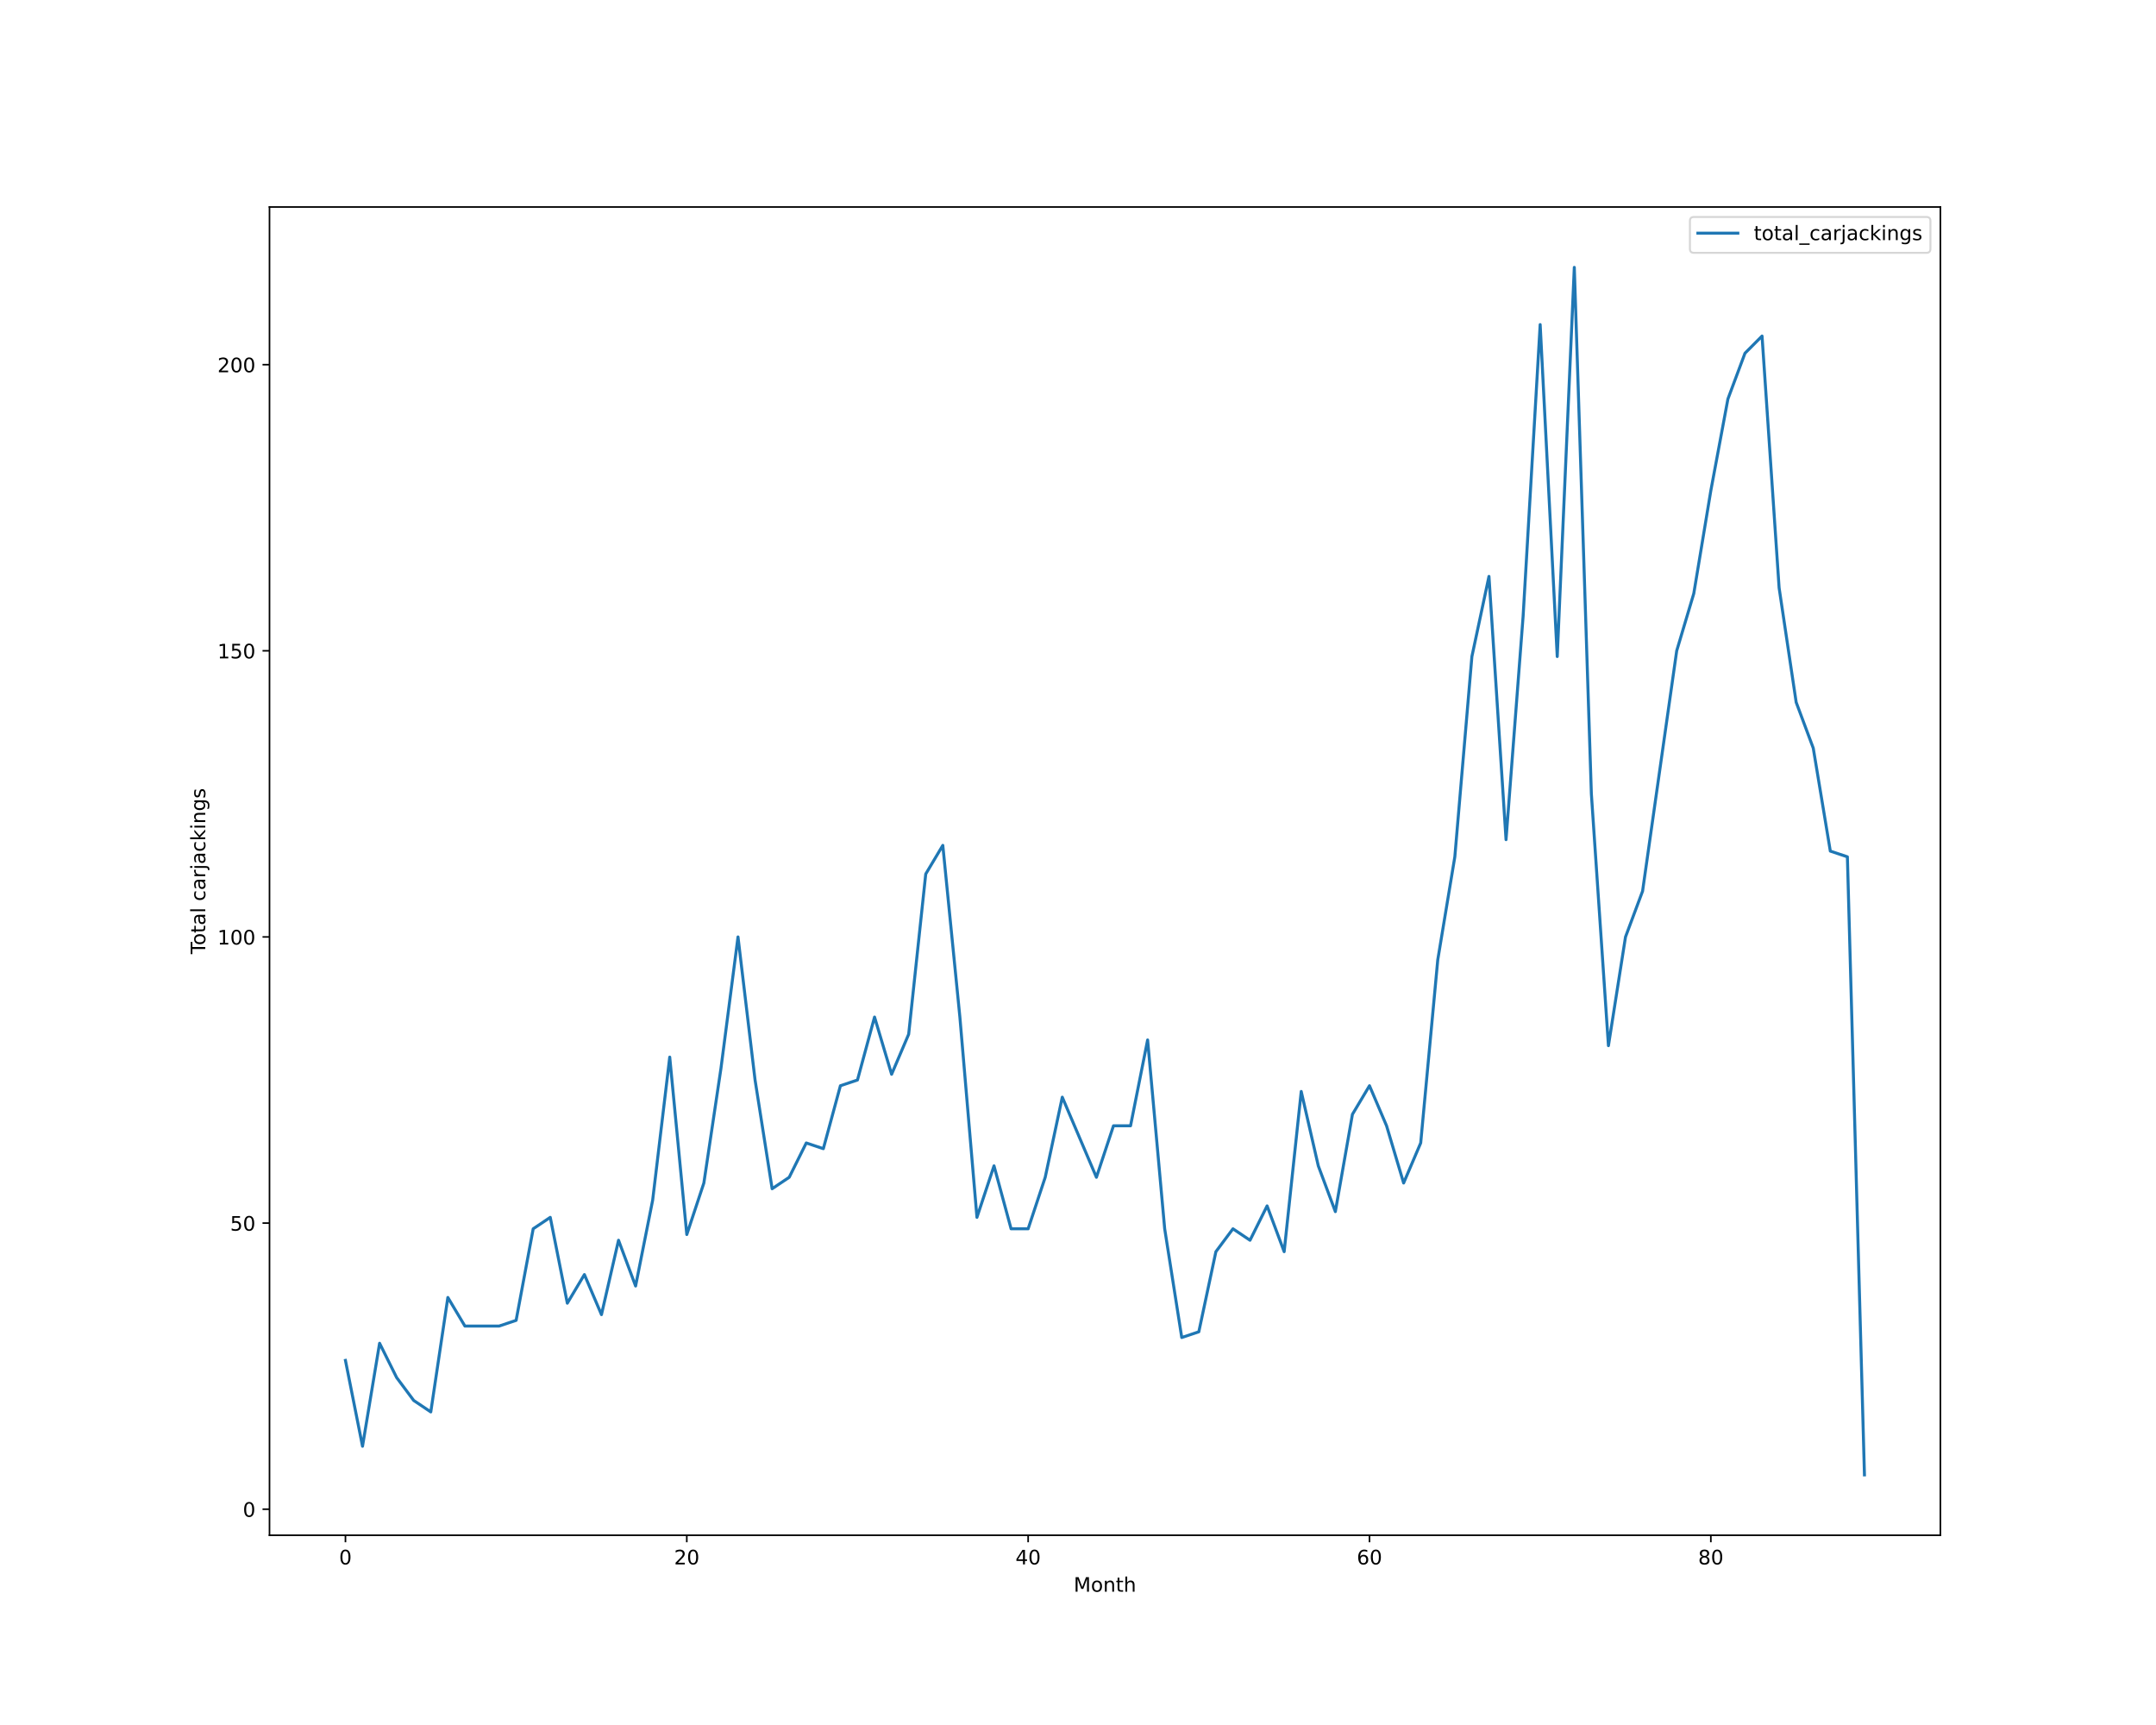
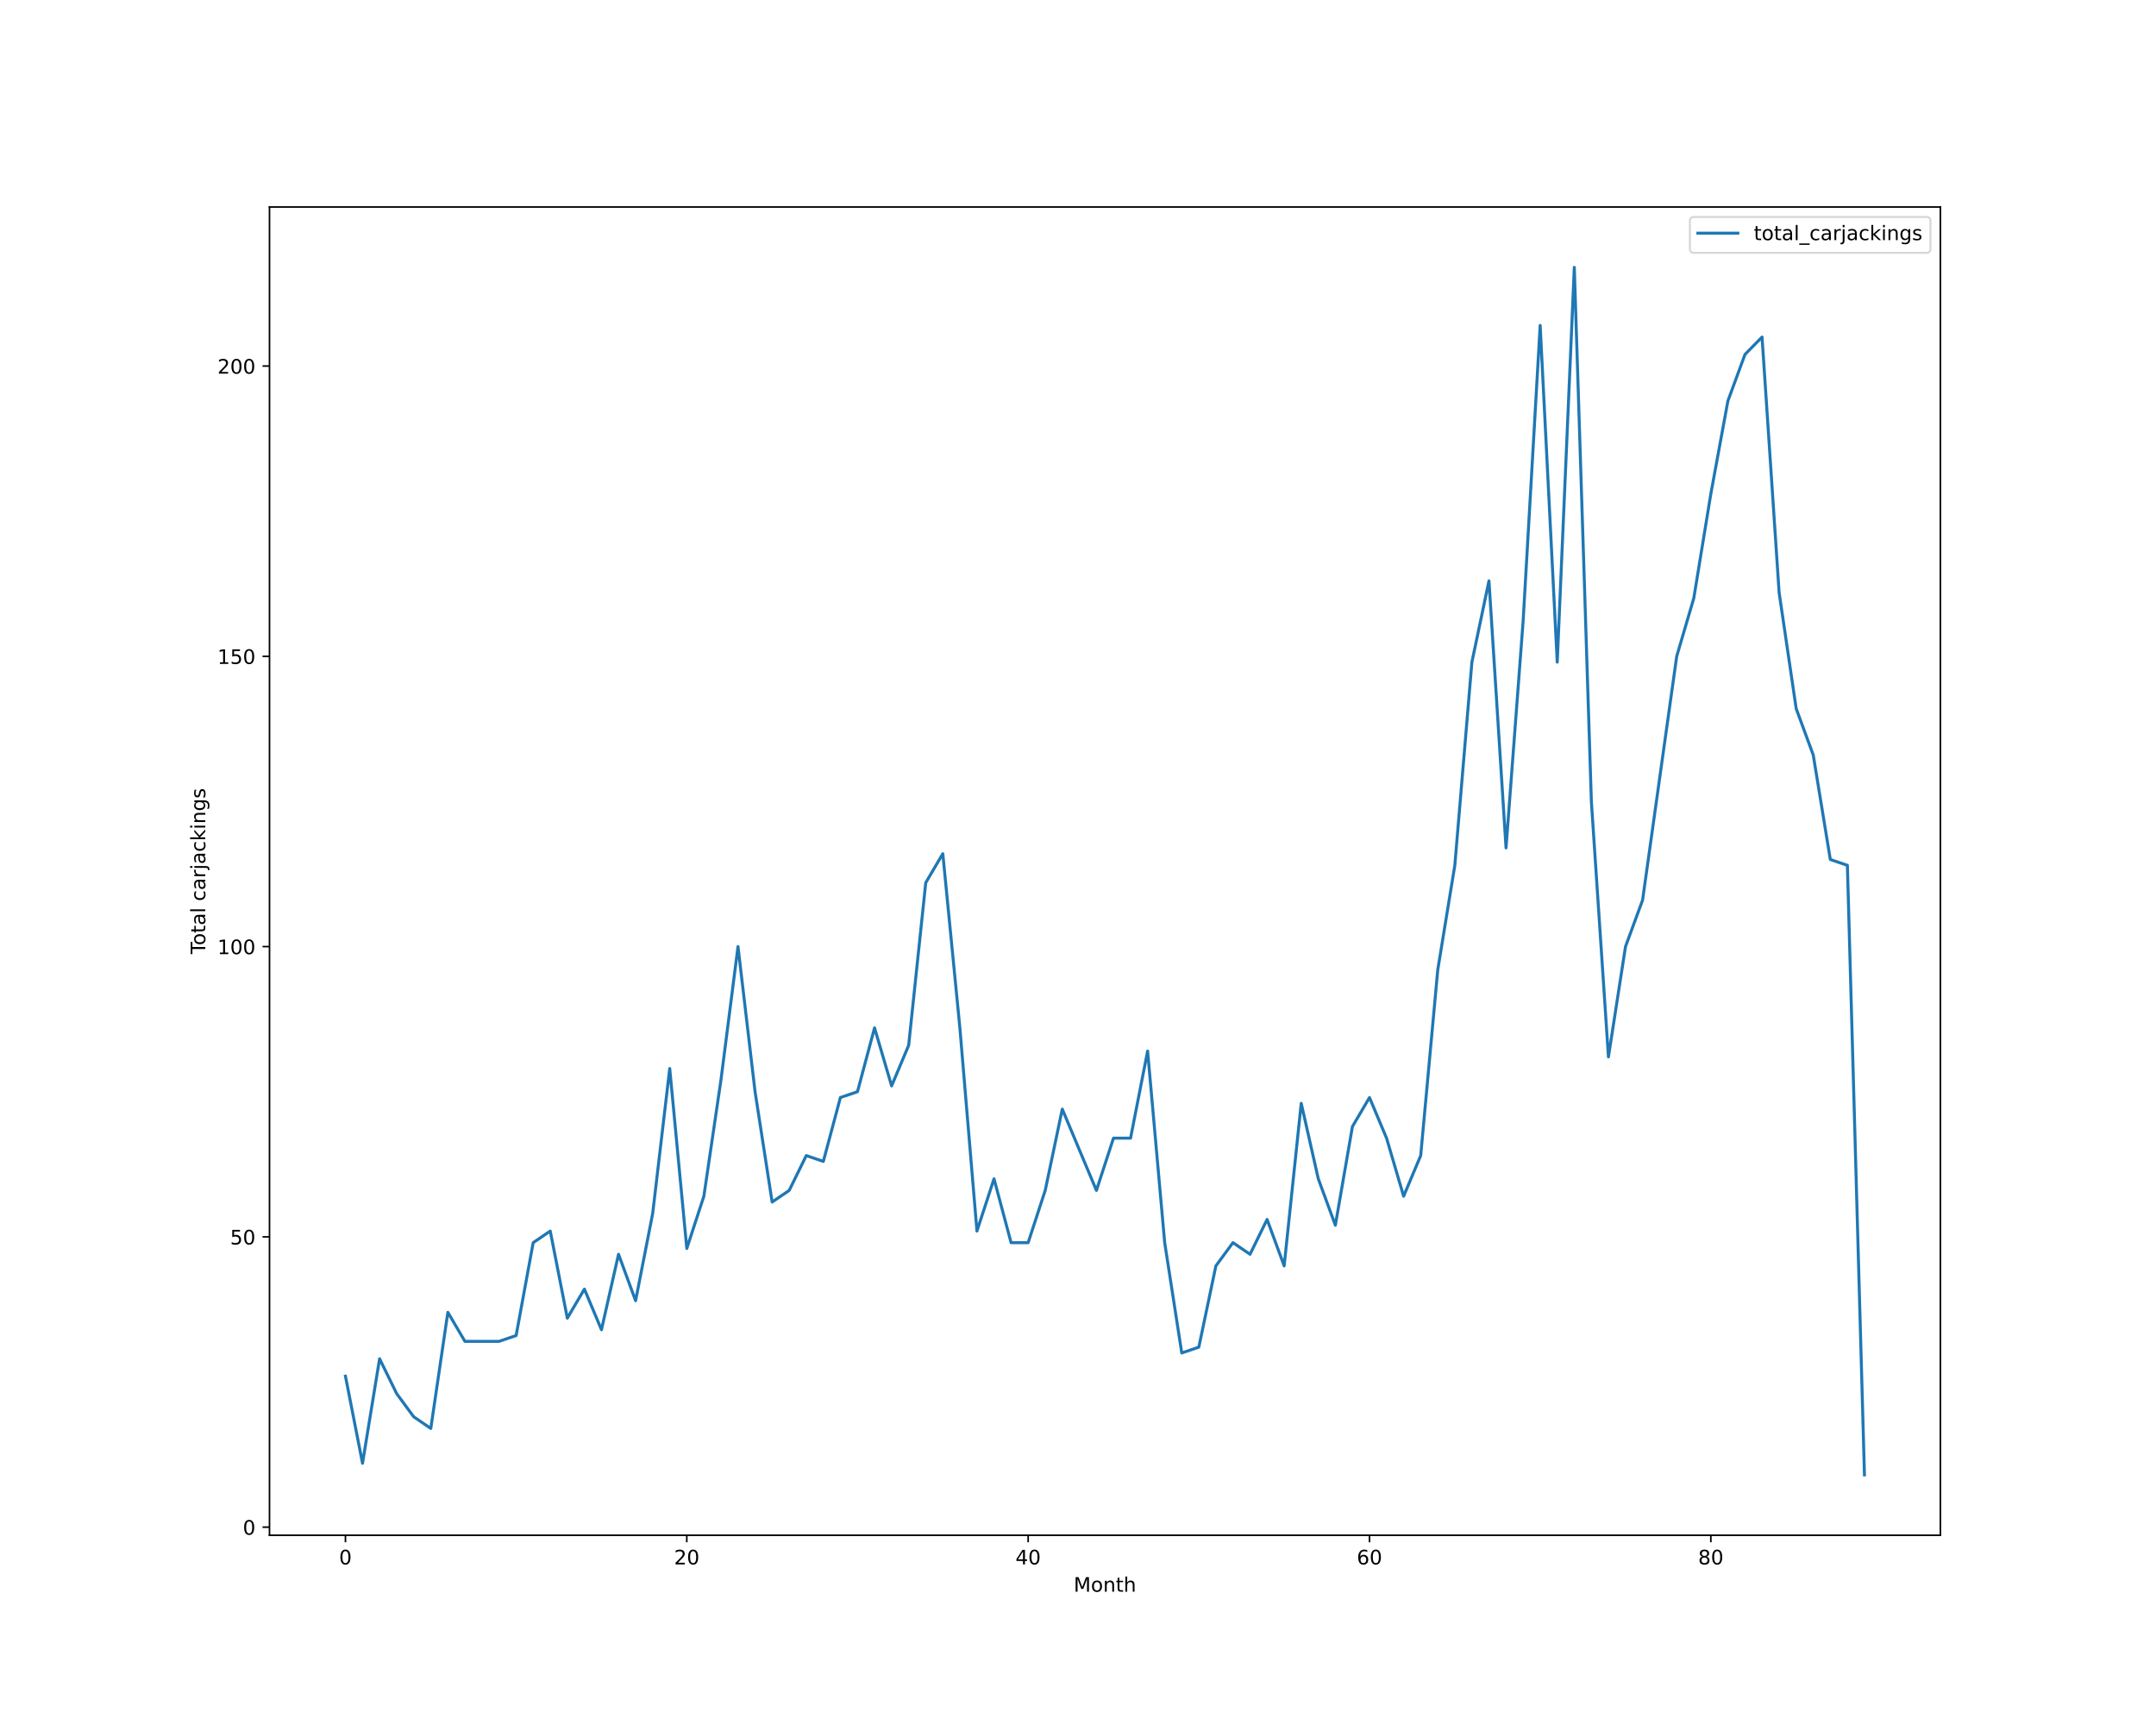
<svg xmlns="http://www.w3.org/2000/svg" xmlns:xlink="http://www.w3.org/1999/xlink" height="864pt" version="1.1" viewBox="0 0 1080 864" width="1080pt">
  <defs>
    <style type="text/css">*{stroke-linecap:butt;stroke-linejoin:round;}</style>
  </defs>
  <g id="figure_1">
    <g id="patch_1">
      <path d="M 0 864  L 1080 864  L 1080 0  L 0 0  z " style="fill:#ffffff;" />
    </g>
    <g id="axes_1">
      <g id="patch_2">
        <path d="M 135 768.96  L 972 768.96  L 972 103.68  L 135 103.68  z " style="fill:#ffffff;" />
      </g>
      <g id="matplotlib.axis_1">
        <g id="xtick_1">
          <g id="line2d_1">
            <defs>
-               <path d="M 0 0  L 0 3.5  " id="m0a58603919" style="stroke:#000000;stroke-width:0.8;" />
-             </defs>
-             <g>
-               <use style="stroke:#000000;stroke-width:0.8;" x="173.045" xlink:href="#m0a58603919" y="768.96" />
+               <path d="M 0 0  L 0 3.5  " id="mb15e8a5824" style="stroke:#000000;stroke-width:0.8;" />
+             </defs>
+             <g>
+               <use style="stroke:#000000;stroke-width:0.8;" x="173.045" xlink:href="#mb15e8a5824" y="768.96" />
            </g>
          </g>
          <g id="text_1">
            <g transform="translate(169.8642 783.5584)scale(0.1 -0.1)">
              <defs>
                <path d="M 2034 4250  Q 1547 4250 1301 3770  Q 1056 3291 1056 2328  Q 1056 1369 1301 889  Q 1547 409 2034 409  Q 2525 409 2770 889  Q 3016 1369 3016 2328  Q 3016 3291 2770 3770  Q 2525 4250 2034 4250  z M 2034 4750  Q 2819 4750 3233 4129  Q 3647 3509 3647 2328  Q 3647 1150 3233 529  Q 2819 -91 2034 -91  Q 1250 -91 836 529  Q 422 1150 422 2328  Q 422 3509 836 4129  Q 1250 4750 2034 4750  z " id="DejaVuSans-30" transform="scale(0.015625)" />
              </defs>
              <use xlink:href="#DejaVuSans-30" />
            </g>
          </g>
        </g>
        <g id="xtick_2">
          <g id="line2d_2">
            <g>
-               <use style="stroke:#000000;stroke-width:0.8;" x="344.036" xlink:href="#m0a58603919" y="768.96" />
+               <use style="stroke:#000000;stroke-width:0.8;" x="344.036" xlink:href="#mb15e8a5824" y="768.96" />
            </g>
          </g>
          <g id="text_2">
            <g transform="translate(337.6738 783.5584)scale(0.1 -0.1)">
              <defs>
                <path d="M 1228 531  L 3431 531  L 3431 0  L 469 0  L 469 531  Q 828 903 1448 1529  Q 2069 2156 2228 2338  Q 2531 2678 2651 2914  Q 2772 3150 2772 3378  Q 2772 3750 2511 3984  Q 2250 4219 1831 4219  Q 1534 4219 1204 4116  Q 875 4013 500 3803  L 500 4441  Q 881 4594 1212 4672  Q 1544 4750 1819 4750  Q 2544 4750 2975 4387  Q 3406 4025 3406 3419  Q 3406 3131 3298 2873  Q 3191 2616 2906 2266  Q 2828 2175 2409 1742  Q 1991 1309 1228 531  z " id="DejaVuSans-32" transform="scale(0.015625)" />
              </defs>
              <use xlink:href="#DejaVuSans-32" />
              <use x="63.623" xlink:href="#DejaVuSans-30" />
            </g>
          </g>
        </g>
        <g id="xtick_3">
          <g id="line2d_3">
            <g>
-               <use style="stroke:#000000;stroke-width:0.8;" x="515.027" xlink:href="#m0a58603919" y="768.96" />
+               <use style="stroke:#000000;stroke-width:0.8;" x="515.027" xlink:href="#mb15e8a5824" y="768.96" />
            </g>
          </g>
          <g id="text_3">
            <g transform="translate(508.6646 783.5584)scale(0.1 -0.1)">
              <defs>
                <path d="M 2419 4116  L 825 1625  L 2419 1625  L 2419 4116  z M 2253 4666  L 3047 4666  L 3047 1625  L 3713 1625  L 3713 1100  L 3047 1100  L 3047 0  L 2419 0  L 2419 1100  L 313 1100  L 313 1709  L 2253 4666  z " id="DejaVuSans-34" transform="scale(0.015625)" />
              </defs>
              <use xlink:href="#DejaVuSans-34" />
              <use x="63.623" xlink:href="#DejaVuSans-30" />
            </g>
          </g>
        </g>
        <g id="xtick_4">
          <g id="line2d_4">
            <g>
-               <use style="stroke:#000000;stroke-width:0.8;" x="686.018" xlink:href="#m0a58603919" y="768.96" />
+               <use style="stroke:#000000;stroke-width:0.8;" x="686.018" xlink:href="#mb15e8a5824" y="768.96" />
            </g>
          </g>
          <g id="text_4">
            <g transform="translate(679.6554 783.5584)scale(0.1 -0.1)">
              <defs>
                <path d="M 2113 2584  Q 1688 2584 1439 2293  Q 1191 2003 1191 1497  Q 1191 994 1439 701  Q 1688 409 2113 409  Q 2538 409 2786 701  Q 3034 994 3034 1497  Q 3034 2003 2786 2293  Q 2538 2584 2113 2584  z M 3366 4563  L 3366 3988  Q 3128 4100 2886 4159  Q 2644 4219 2406 4219  Q 1781 4219 1451 3797  Q 1122 3375 1075 2522  Q 1259 2794 1537 2939  Q 1816 3084 2150 3084  Q 2853 3084 3261 2657  Q 3669 2231 3669 1497  Q 3669 778 3244 343  Q 2819 -91 2113 -91  Q 1303 -91 875 529  Q 447 1150 447 2328  Q 447 3434 972 4092  Q 1497 4750 2381 4750  Q 2619 4750 2861 4703  Q 3103 4656 3366 4563  z " id="DejaVuSans-36" transform="scale(0.015625)" />
              </defs>
              <use xlink:href="#DejaVuSans-36" />
              <use x="63.623" xlink:href="#DejaVuSans-30" />
            </g>
          </g>
        </g>
        <g id="xtick_5">
          <g id="line2d_5">
            <g>
-               <use style="stroke:#000000;stroke-width:0.8;" x="857.009" xlink:href="#m0a58603919" y="768.96" />
+               <use style="stroke:#000000;stroke-width:0.8;" x="857.009" xlink:href="#mb15e8a5824" y="768.96" />
            </g>
          </g>
          <g id="text_5">
            <g transform="translate(850.6462 783.5584)scale(0.1 -0.1)">
              <defs>
                <path d="M 2034 2216  Q 1584 2216 1326 1975  Q 1069 1734 1069 1313  Q 1069 891 1326 650  Q 1584 409 2034 409  Q 2484 409 2743 651  Q 3003 894 3003 1313  Q 3003 1734 2745 1975  Q 2488 2216 2034 2216  z M 1403 2484  Q 997 2584 770 2862  Q 544 3141 544 3541  Q 544 4100 942 4425  Q 1341 4750 2034 4750  Q 2731 4750 3128 4425  Q 3525 4100 3525 3541  Q 3525 3141 3298 2862  Q 3072 2584 2669 2484  Q 3125 2378 3379 2068  Q 3634 1759 3634 1313  Q 3634 634 3220 271  Q 2806 -91 2034 -91  Q 1263 -91 848 271  Q 434 634 434 1313  Q 434 1759 690 2068  Q 947 2378 1403 2484  z M 1172 3481  Q 1172 3119 1398 2916  Q 1625 2713 2034 2713  Q 2441 2713 2670 2916  Q 2900 3119 2900 3481  Q 2900 3844 2670 4047  Q 2441 4250 2034 4250  Q 1625 4250 1398 4047  Q 1172 3844 1172 3481  z " id="DejaVuSans-38" transform="scale(0.015625)" />
              </defs>
              <use xlink:href="#DejaVuSans-38" />
              <use x="63.623" xlink:href="#DejaVuSans-30" />
            </g>
          </g>
        </g>
        <g id="text_6">
          <g transform="translate(537.8289 797.2366)scale(0.1 -0.1)">
            <defs>
              <path d="M 628 4666  L 1569 4666  L 2759 1491  L 3956 4666  L 4897 4666  L 4897 0  L 4281 0  L 4281 4097  L 3078 897  L 2444 897  L 1241 4097  L 1241 0  L 628 0  L 628 4666  z " id="DejaVuSans-4d" transform="scale(0.015625)" />
              <path d="M 1959 3097  Q 1497 3097 1228 2736  Q 959 2375 959 1747  Q 959 1119 1226 758  Q 1494 397 1959 397  Q 2419 397 2687 759  Q 2956 1122 2956 1747  Q 2956 2369 2687 2733  Q 2419 3097 1959 3097  z M 1959 3584  Q 2709 3584 3137 3096  Q 3566 2609 3566 1747  Q 3566 888 3137 398  Q 2709 -91 1959 -91  Q 1206 -91 779 398  Q 353 888 353 1747  Q 353 2609 779 3096  Q 1206 3584 1959 3584  z " id="DejaVuSans-6f" transform="scale(0.015625)" />
              <path d="M 3513 2113  L 3513 0  L 2938 0  L 2938 2094  Q 2938 2591 2744 2837  Q 2550 3084 2163 3084  Q 1697 3084 1428 2787  Q 1159 2491 1159 1978  L 1159 0  L 581 0  L 581 3500  L 1159 3500  L 1159 2956  Q 1366 3272 1645 3428  Q 1925 3584 2291 3584  Q 2894 3584 3203 3211  Q 3513 2838 3513 2113  z " id="DejaVuSans-6e" transform="scale(0.015625)" />
              <path d="M 1172 4494  L 1172 3500  L 2356 3500  L 2356 3053  L 1172 3053  L 1172 1153  Q 1172 725 1289 603  Q 1406 481 1766 481  L 2356 481  L 2356 0  L 1766 0  Q 1100 0 847 248  Q 594 497 594 1153  L 594 3053  L 172 3053  L 172 3500  L 594 3500  L 594 4494  L 1172 4494  z " id="DejaVuSans-74" transform="scale(0.015625)" />
              <path d="M 3513 2113  L 3513 0  L 2938 0  L 2938 2094  Q 2938 2591 2744 2837  Q 2550 3084 2163 3084  Q 1697 3084 1428 2787  Q 1159 2491 1159 1978  L 1159 0  L 581 0  L 581 4863  L 1159 4863  L 1159 2956  Q 1366 3272 1645 3428  Q 1925 3584 2291 3584  Q 2894 3584 3203 3211  Q 3513 2838 3513 2113  z " id="DejaVuSans-68" transform="scale(0.015625)" />
            </defs>
            <use xlink:href="#DejaVuSans-4d" />
            <use x="86.279" xlink:href="#DejaVuSans-6f" />
            <use x="147.461" xlink:href="#DejaVuSans-6e" />
            <use x="210.84" xlink:href="#DejaVuSans-74" />
            <use x="250.049" xlink:href="#DejaVuSans-68" />
          </g>
        </g>
      </g>
      <g id="matplotlib.axis_2">
        <g id="ytick_1">
          <g id="line2d_6">
            <defs>
-               <path d="M 0 0  L -3.5 0  " id="m5ccdfdf9b0" style="stroke:#000000;stroke-width:0.8;" />
-             </defs>
-             <g>
-               <use style="stroke:#000000;stroke-width:0.8;" x="135" xlink:href="#m5ccdfdf9b0" y="755.918" />
+               <path d="M 0 0  L -3.5 0  " id="m22211e3b90" style="stroke:#000000;stroke-width:0.8;" />
+             </defs>
+             <g>
+               <use style="stroke:#000000;stroke-width:0.8;" x="135" xlink:href="#m22211e3b90" y="764.889" />
            </g>
          </g>
          <g id="text_7">
-             <g transform="translate(121.6375 759.7173)scale(0.1 -0.1)">
+             <g transform="translate(121.6375 768.6884)scale(0.1 -0.1)">
              <use xlink:href="#DejaVuSans-30" />
            </g>
          </g>
        </g>
        <g id="ytick_2">
          <g id="line2d_7">
            <g>
-               <use style="stroke:#000000;stroke-width:0.8;" x="135" xlink:href="#m5ccdfdf9b0" y="612.601" />
+               <use style="stroke:#000000;stroke-width:0.8;" x="135" xlink:href="#m22211e3b90" y="619.505" />
            </g>
          </g>
          <g id="text_8">
-             <g transform="translate(115.275 616.3998)scale(0.1 -0.1)">
+             <g transform="translate(115.275 623.3038)scale(0.1 -0.1)">
              <defs>
                <path d="M 691 4666  L 3169 4666  L 3169 4134  L 1269 4134  L 1269 2991  Q 1406 3038 1543 3061  Q 1681 3084 1819 3084  Q 2600 3084 3056 2656  Q 3513 2228 3513 1497  Q 3513 744 3044 326  Q 2575 -91 1722 -91  Q 1428 -91 1123 -41  Q 819 9 494 109  L 494 744  Q 775 591 1075 516  Q 1375 441 1709 441  Q 2250 441 2565 725  Q 2881 1009 2881 1497  Q 2881 1984 2565 2268  Q 2250 2553 1709 2553  Q 1456 2553 1204 2497  Q 953 2441 691 2322  L 691 4666  z " id="DejaVuSans-35" transform="scale(0.015625)" />
              </defs>
              <use xlink:href="#DejaVuSans-35" />
              <use x="63.623" xlink:href="#DejaVuSans-30" />
            </g>
          </g>
        </g>
        <g id="ytick_3">
          <g id="line2d_8">
            <g>
-               <use style="stroke:#000000;stroke-width:0.8;" x="135" xlink:href="#m5ccdfdf9b0" y="469.283" />
+               <use style="stroke:#000000;stroke-width:0.8;" x="135" xlink:href="#m22211e3b90" y="474.12" />
            </g>
          </g>
          <g id="text_9">
-             <g transform="translate(108.9125 473.0823)scale(0.1 -0.1)">
+             <g transform="translate(108.9125 477.9192)scale(0.1 -0.1)">
              <defs>
                <path d="M 794 531  L 1825 531  L 1825 4091  L 703 3866  L 703 4441  L 1819 4666  L 2450 4666  L 2450 531  L 3481 531  L 3481 0  L 794 0  L 794 531  z " id="DejaVuSans-31" transform="scale(0.015625)" />
              </defs>
              <use xlink:href="#DejaVuSans-31" />
              <use x="63.623" xlink:href="#DejaVuSans-30" />
              <use x="127.246" xlink:href="#DejaVuSans-30" />
            </g>
          </g>
        </g>
        <g id="ytick_4">
          <g id="line2d_9">
            <g>
-               <use style="stroke:#000000;stroke-width:0.8;" x="135" xlink:href="#m5ccdfdf9b0" y="325.965" />
+               <use style="stroke:#000000;stroke-width:0.8;" x="135" xlink:href="#m22211e3b90" y="328.735" />
            </g>
          </g>
          <g id="text_10">
-             <g transform="translate(108.9125 329.7647)scale(0.1 -0.1)">
+             <g transform="translate(108.9125 332.5346)scale(0.1 -0.1)">
              <use xlink:href="#DejaVuSans-31" />
              <use x="63.623" xlink:href="#DejaVuSans-35" />
              <use x="127.246" xlink:href="#DejaVuSans-30" />
            </g>
          </g>
        </g>
        <g id="ytick_5">
          <g id="line2d_10">
            <g>
-               <use style="stroke:#000000;stroke-width:0.8;" x="135" xlink:href="#m5ccdfdf9b0" y="182.648" />
+               <use style="stroke:#000000;stroke-width:0.8;" x="135" xlink:href="#m22211e3b90" y="183.351" />
            </g>
          </g>
          <g id="text_11">
-             <g transform="translate(108.9125 186.4472)scale(0.1 -0.1)">
+             <g transform="translate(108.9125 187.15)scale(0.1 -0.1)">
              <use xlink:href="#DejaVuSans-32" />
              <use x="63.623" xlink:href="#DejaVuSans-30" />
              <use x="127.246" xlink:href="#DejaVuSans-30" />
            </g>
          </g>
        </g>
        <g id="text_12">
          <g transform="translate(102.8328 477.8888)rotate(-90)scale(0.1 -0.1)">
            <defs>
              <path d="M -19 4666  L 3928 4666  L 3928 4134  L 2272 4134  L 2272 0  L 1638 0  L 1638 4134  L -19 4134  L -19 4666  z " id="DejaVuSans-54" transform="scale(0.015625)" />
              <path d="M 2194 1759  Q 1497 1759 1228 1600  Q 959 1441 959 1056  Q 959 750 1161 570  Q 1363 391 1709 391  Q 2188 391 2477 730  Q 2766 1069 2766 1631  L 2766 1759  L 2194 1759  z M 3341 1997  L 3341 0  L 2766 0  L 2766 531  Q 2569 213 2275 61  Q 1981 -91 1556 -91  Q 1019 -91 701 211  Q 384 513 384 1019  Q 384 1609 779 1909  Q 1175 2209 1959 2209  L 2766 2209  L 2766 2266  Q 2766 2663 2505 2880  Q 2244 3097 1772 3097  Q 1472 3097 1187 3025  Q 903 2953 641 2809  L 641 3341  Q 956 3463 1253 3523  Q 1550 3584 1831 3584  Q 2591 3584 2966 3190  Q 3341 2797 3341 1997  z " id="DejaVuSans-61" transform="scale(0.015625)" />
              <path d="M 603 4863  L 1178 4863  L 1178 0  L 603 0  L 603 4863  z " id="DejaVuSans-6c" transform="scale(0.015625)" />
              <path id="DejaVuSans-20" transform="scale(0.015625)" />
              <path d="M 3122 3366  L 3122 2828  Q 2878 2963 2633 3030  Q 2388 3097 2138 3097  Q 1578 3097 1268 2742  Q 959 2388 959 1747  Q 959 1106 1268 751  Q 1578 397 2138 397  Q 2388 397 2633 464  Q 2878 531 3122 666  L 3122 134  Q 2881 22 2623 -34  Q 2366 -91 2075 -91  Q 1284 -91 818 406  Q 353 903 353 1747  Q 353 2603 823 3093  Q 1294 3584 2113 3584  Q 2378 3584 2631 3529  Q 2884 3475 3122 3366  z " id="DejaVuSans-63" transform="scale(0.015625)" />
              <path d="M 2631 2963  Q 2534 3019 2420 3045  Q 2306 3072 2169 3072  Q 1681 3072 1420 2755  Q 1159 2438 1159 1844  L 1159 0  L 581 0  L 581 3500  L 1159 3500  L 1159 2956  Q 1341 3275 1631 3429  Q 1922 3584 2338 3584  Q 2397 3584 2469 3576  Q 2541 3569 2628 3553  L 2631 2963  z " id="DejaVuSans-72" transform="scale(0.015625)" />
              <path d="M 603 3500  L 1178 3500  L 1178 -63  Q 1178 -731 923 -1031  Q 669 -1331 103 -1331  L -116 -1331  L -116 -844  L 38 -844  Q 366 -844 484 -692  Q 603 -541 603 -63  L 603 3500  z M 603 4863  L 1178 4863  L 1178 4134  L 603 4134  L 603 4863  z " id="DejaVuSans-6a" transform="scale(0.015625)" />
              <path d="M 581 4863  L 1159 4863  L 1159 1991  L 2875 3500  L 3609 3500  L 1753 1863  L 3688 0  L 2938 0  L 1159 1709  L 1159 0  L 581 0  L 581 4863  z " id="DejaVuSans-6b" transform="scale(0.015625)" />
              <path d="M 603 3500  L 1178 3500  L 1178 0  L 603 0  L 603 3500  z M 603 4863  L 1178 4863  L 1178 4134  L 603 4134  L 603 4863  z " id="DejaVuSans-69" transform="scale(0.015625)" />
              <path d="M 2906 1791  Q 2906 2416 2648 2759  Q 2391 3103 1925 3103  Q 1463 3103 1205 2759  Q 947 2416 947 1791  Q 947 1169 1205 825  Q 1463 481 1925 481  Q 2391 481 2648 825  Q 2906 1169 2906 1791  z M 3481 434  Q 3481 -459 3084 -895  Q 2688 -1331 1869 -1331  Q 1566 -1331 1297 -1286  Q 1028 -1241 775 -1147  L 775 -588  Q 1028 -725 1275 -790  Q 1522 -856 1778 -856  Q 2344 -856 2625 -561  Q 2906 -266 2906 331  L 2906 616  Q 2728 306 2450 153  Q 2172 0 1784 0  Q 1141 0 747 490  Q 353 981 353 1791  Q 353 2603 747 3093  Q 1141 3584 1784 3584  Q 2172 3584 2450 3431  Q 2728 3278 2906 2969  L 2906 3500  L 3481 3500  L 3481 434  z " id="DejaVuSans-67" transform="scale(0.015625)" />
              <path d="M 2834 3397  L 2834 2853  Q 2591 2978 2328 3040  Q 2066 3103 1784 3103  Q 1356 3103 1142 2972  Q 928 2841 928 2578  Q 928 2378 1081 2264  Q 1234 2150 1697 2047  L 1894 2003  Q 2506 1872 2764 1633  Q 3022 1394 3022 966  Q 3022 478 2636 193  Q 2250 -91 1575 -91  Q 1294 -91 989 -36  Q 684 19 347 128  L 347 722  Q 666 556 975 473  Q 1284 391 1588 391  Q 1994 391 2212 530  Q 2431 669 2431 922  Q 2431 1156 2273 1281  Q 2116 1406 1581 1522  L 1381 1569  Q 847 1681 609 1914  Q 372 2147 372 2553  Q 372 3047 722 3315  Q 1072 3584 1716 3584  Q 2034 3584 2315 3537  Q 2597 3491 2834 3397  z " id="DejaVuSans-73" transform="scale(0.015625)" />
            </defs>
            <use xlink:href="#DejaVuSans-54" />
            <use x="44.084" xlink:href="#DejaVuSans-6f" />
            <use x="105.266" xlink:href="#DejaVuSans-74" />
            <use x="144.475" xlink:href="#DejaVuSans-61" />
            <use x="205.754" xlink:href="#DejaVuSans-6c" />
            <use x="233.537" xlink:href="#DejaVuSans-20" />
            <use x="265.324" xlink:href="#DejaVuSans-63" />
            <use x="320.305" xlink:href="#DejaVuSans-61" />
            <use x="381.584" xlink:href="#DejaVuSans-72" />
            <use x="422.697" xlink:href="#DejaVuSans-6a" />
            <use x="450.48" xlink:href="#DejaVuSans-61" />
            <use x="511.76" xlink:href="#DejaVuSans-63" />
            <use x="566.74" xlink:href="#DejaVuSans-6b" />
            <use x="624.65" xlink:href="#DejaVuSans-69" />
            <use x="652.434" xlink:href="#DejaVuSans-6e" />
            <use x="715.812" xlink:href="#DejaVuSans-67" />
            <use x="779.289" xlink:href="#DejaVuSans-73" />
          </g>
        </g>
      </g>
      <g id="line2d_11">
-         <path clip-path="url(#p92a61f0484)" d="M 173.045 681.393  L 181.595 724.388  L 190.145 672.794  L 198.694 689.992  L 207.244 701.457  L 215.793 707.19  L 224.343 649.863  L 232.892 664.195  L 241.442 664.195  L 249.991 664.195  L 258.541 661.329  L 267.09 615.467  L 275.64 609.734  L 284.189 652.729  L 292.739 638.398  L 301.289 658.462  L 309.838 621.2  L 318.388 644.13  L 326.937 601.135  L 335.487 529.476  L 344.036 618.333  L 352.586 592.536  L 361.135 535.209  L 369.685 469.283  L 378.234 540.942  L 386.784 595.402  L 395.334 589.67  L 403.883 572.472  L 412.433 575.338  L 420.982 543.808  L 429.532 540.942  L 438.081 509.412  L 446.631 538.075  L 455.18 518.011  L 463.73 437.753  L 472.279 423.421  L 480.829 509.412  L 489.378 609.734  L 497.928 583.937  L 506.478 615.467  L 515.027 615.467  L 523.577 589.67  L 532.126 549.541  L 540.676 569.605  L 549.225 589.67  L 557.775 563.873  L 566.324 563.873  L 574.874 520.877  L 583.423 615.467  L 591.973 669.928  L 600.522 667.061  L 609.072 626.932  L 617.622 615.467  L 626.171 621.2  L 634.721 604.002  L 643.27 626.932  L 651.82 546.675  L 660.369 583.937  L 668.919 606.868  L 677.468 558.14  L 686.018 543.808  L 694.567 563.873  L 703.117 592.536  L 711.666 572.472  L 720.216 480.748  L 728.766 429.154  L 737.315 328.832  L 745.865 288.703  L 754.414 420.555  L 762.964 308.767  L 771.513 162.584  L 780.063 328.832  L 788.612 133.92  L 797.162 397.624  L 805.711 523.744  L 814.261 469.283  L 822.811 446.352  L 831.36 386.159  L 839.91 325.965  L 848.459 297.302  L 857.009 245.708  L 865.558 199.846  L 874.108 176.915  L 882.657 168.316  L 891.207 294.436  L 899.756 351.763  L 908.306 374.693  L 916.855 426.288  L 925.405 429.154  L 933.955 738.72  " style="fill:none;stroke:#1f77b4;stroke-linecap:square;stroke-width:1.5;" />
+         <path clip-path="url(#p3d8fd8c117)" d="M 173.045 689.289  L 181.595 732.905  L 190.145 680.566  L 198.694 698.012  L 207.244 709.643  L 215.793 715.458  L 224.343 657.305  L 232.892 671.843  L 241.442 671.843  L 249.991 671.843  L 258.541 668.935  L 267.09 622.412  L 275.64 616.597  L 284.189 660.212  L 292.739 645.674  L 301.289 666.028  L 309.838 628.228  L 318.388 651.489  L 326.937 607.874  L 335.487 535.182  L 344.036 625.32  L 352.586 599.151  L 361.135 540.997  L 369.685 474.12  L 378.234 546.812  L 386.784 602.058  L 395.334 596.243  L 403.883 578.797  L 412.433 581.705  L 420.982 549.72  L 429.532 546.812  L 438.081 514.828  L 446.631 543.905  L 455.18 523.551  L 463.73 442.135  L 472.279 427.597  L 480.829 514.828  L 489.378 616.597  L 497.928 590.428  L 506.478 622.412  L 515.027 622.412  L 523.577 596.243  L 532.126 555.535  L 540.676 575.889  L 549.225 596.243  L 557.775 570.074  L 566.324 570.074  L 574.874 526.458  L 583.423 622.412  L 591.973 677.658  L 600.522 674.751  L 609.072 634.043  L 617.622 622.412  L 626.171 628.228  L 634.721 610.782  L 643.27 634.043  L 651.82 552.628  L 660.369 590.428  L 668.919 613.689  L 677.468 564.258  L 686.018 549.72  L 694.567 570.074  L 703.117 599.151  L 711.666 578.797  L 720.216 485.751  L 728.766 433.412  L 737.315 331.643  L 745.865 290.935  L 754.414 424.689  L 762.964 311.289  L 771.513 162.997  L 780.063 331.643  L 788.612 133.92  L 797.162 401.428  L 805.711 529.366  L 814.261 474.12  L 822.811 450.858  L 831.36 389.797  L 839.91 328.735  L 848.459 299.658  L 857.009 247.32  L 865.558 200.797  L 874.108 177.535  L 882.657 168.812  L 891.207 296.751  L 899.756 354.905  L 908.306 378.166  L 916.855 430.505  L 925.405 433.412  L 933.955 738.72  " style="fill:none;stroke:#1f77b4;stroke-linecap:square;stroke-width:1.5;" />
      </g>
      <g id="patch_3">
        <path d="M 135 768.96  L 135 103.68  " style="fill:none;stroke:#000000;stroke-linecap:square;stroke-linejoin:miter;stroke-width:0.8;" />
      </g>
      <g id="patch_4">
        <path d="M 972 768.96  L 972 103.68  " style="fill:none;stroke:#000000;stroke-linecap:square;stroke-linejoin:miter;stroke-width:0.8;" />
      </g>
      <g id="patch_5">
        <path d="M 135 768.96  L 972 768.96  " style="fill:none;stroke:#000000;stroke-linecap:square;stroke-linejoin:miter;stroke-width:0.8;" />
      </g>
      <g id="patch_6">
        <path d="M 135 103.68  L 972 103.68  " style="fill:none;stroke:#000000;stroke-linecap:square;stroke-linejoin:miter;stroke-width:0.8;" />
      </g>
      <g id="legend_1">
        <g id="patch_7">
          <path d="M 848.528 126.636  L 965 126.636  Q 967 126.636 967 124.636  L 967 110.68  Q 967 108.68 965 108.68  L 848.528 108.68  Q 846.528 108.68 846.528 110.68  L 846.528 124.636  Q 846.528 126.636 848.528 126.636  z " style="fill:#ffffff;opacity:0.8;stroke:#cccccc;stroke-linejoin:miter;" />
        </g>
        <g id="line2d_12">
          <path d="M 850.528 116.778  L 870.528 116.778  " style="fill:none;stroke:#1f77b4;stroke-linecap:square;stroke-width:1.5;" />
        </g>
        <g id="line2d_13" />
        <g id="text_13">
          <g transform="translate(878.5281 120.2784)scale(0.1 -0.1)">
            <defs>
              <path d="M 3263 -1063  L 3263 -1509  L -63 -1509  L -63 -1063  L 3263 -1063  z " id="DejaVuSans-5f" transform="scale(0.015625)" />
            </defs>
            <use xlink:href="#DejaVuSans-74" />
            <use x="39.209" xlink:href="#DejaVuSans-6f" />
            <use x="100.391" xlink:href="#DejaVuSans-74" />
            <use x="139.6" xlink:href="#DejaVuSans-61" />
            <use x="200.879" xlink:href="#DejaVuSans-6c" />
            <use x="228.662" xlink:href="#DejaVuSans-5f" />
            <use x="278.662" xlink:href="#DejaVuSans-63" />
            <use x="333.643" xlink:href="#DejaVuSans-61" />
            <use x="394.922" xlink:href="#DejaVuSans-72" />
            <use x="436.035" xlink:href="#DejaVuSans-6a" />
            <use x="463.818" xlink:href="#DejaVuSans-61" />
            <use x="525.098" xlink:href="#DejaVuSans-63" />
            <use x="580.078" xlink:href="#DejaVuSans-6b" />
            <use x="637.988" xlink:href="#DejaVuSans-69" />
            <use x="665.771" xlink:href="#DejaVuSans-6e" />
            <use x="729.15" xlink:href="#DejaVuSans-67" />
            <use x="792.627" xlink:href="#DejaVuSans-73" />
          </g>
        </g>
      </g>
    </g>
  </g>
  <defs>
-     <clipPath id="p92a61f0484">
+     <clipPath id="p3d8fd8c117">
      <rect height="665.28" width="837" x="135" y="103.68" />
    </clipPath>
  </defs>
</svg>
